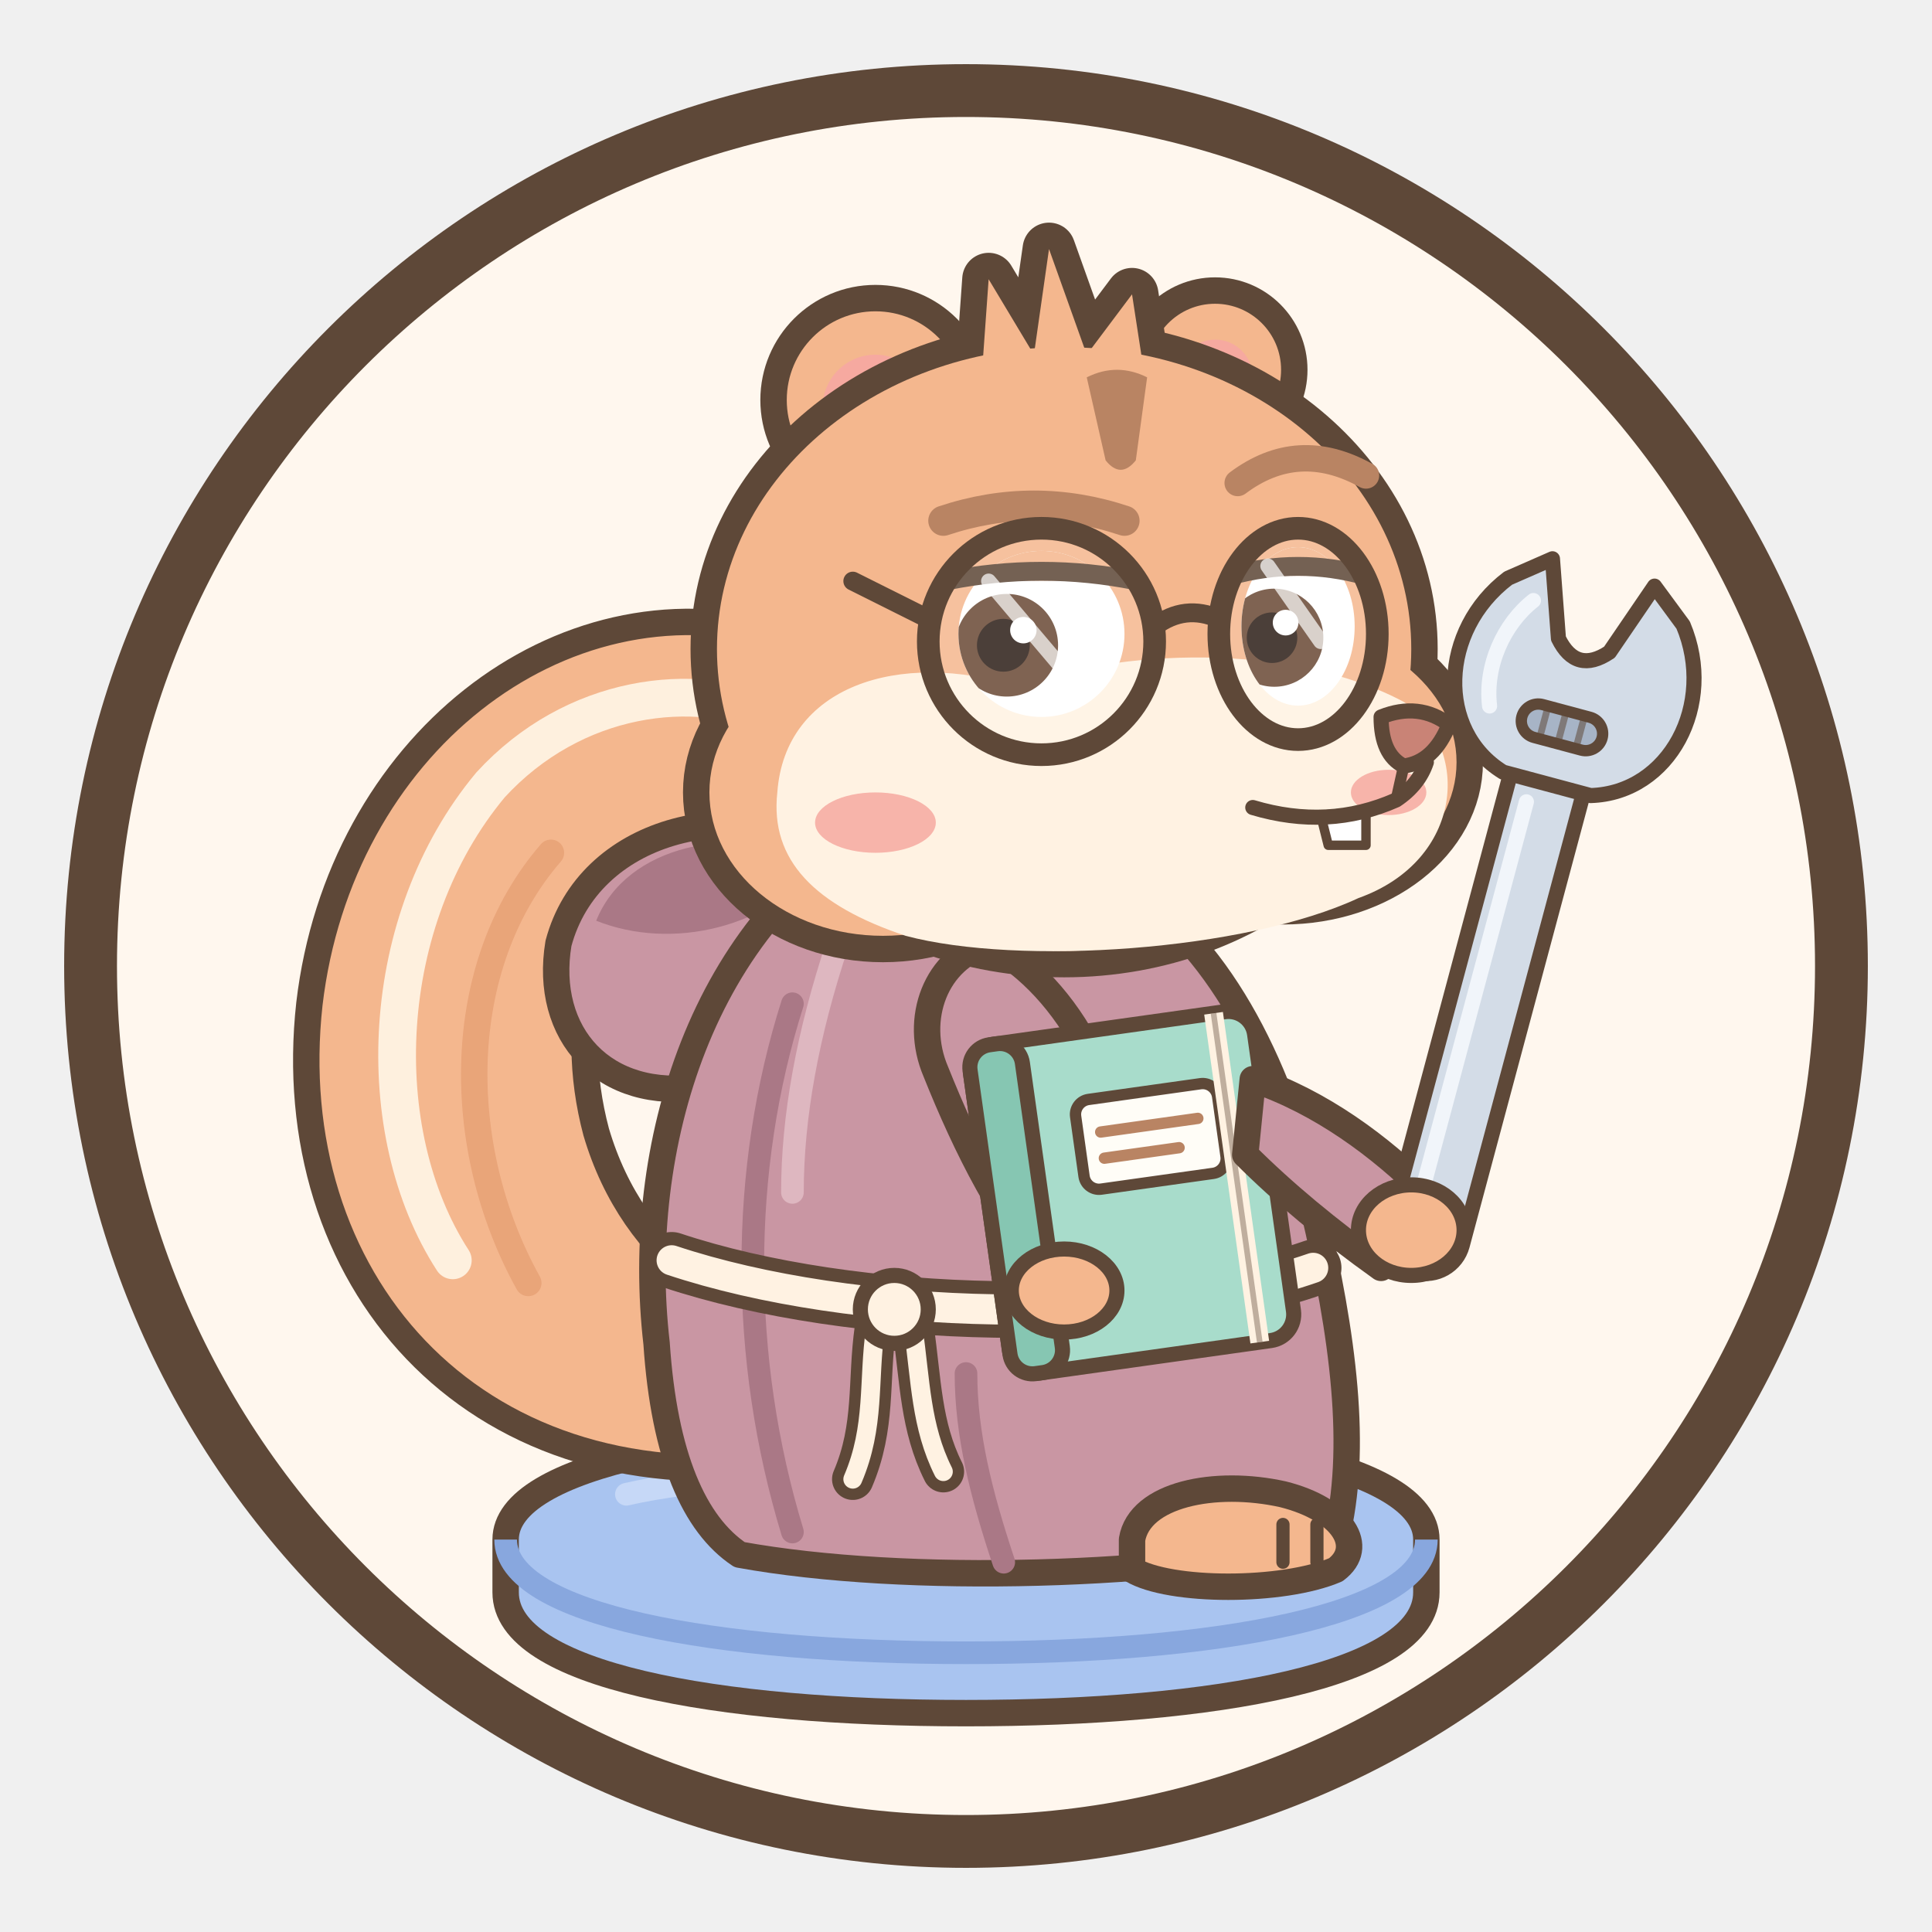
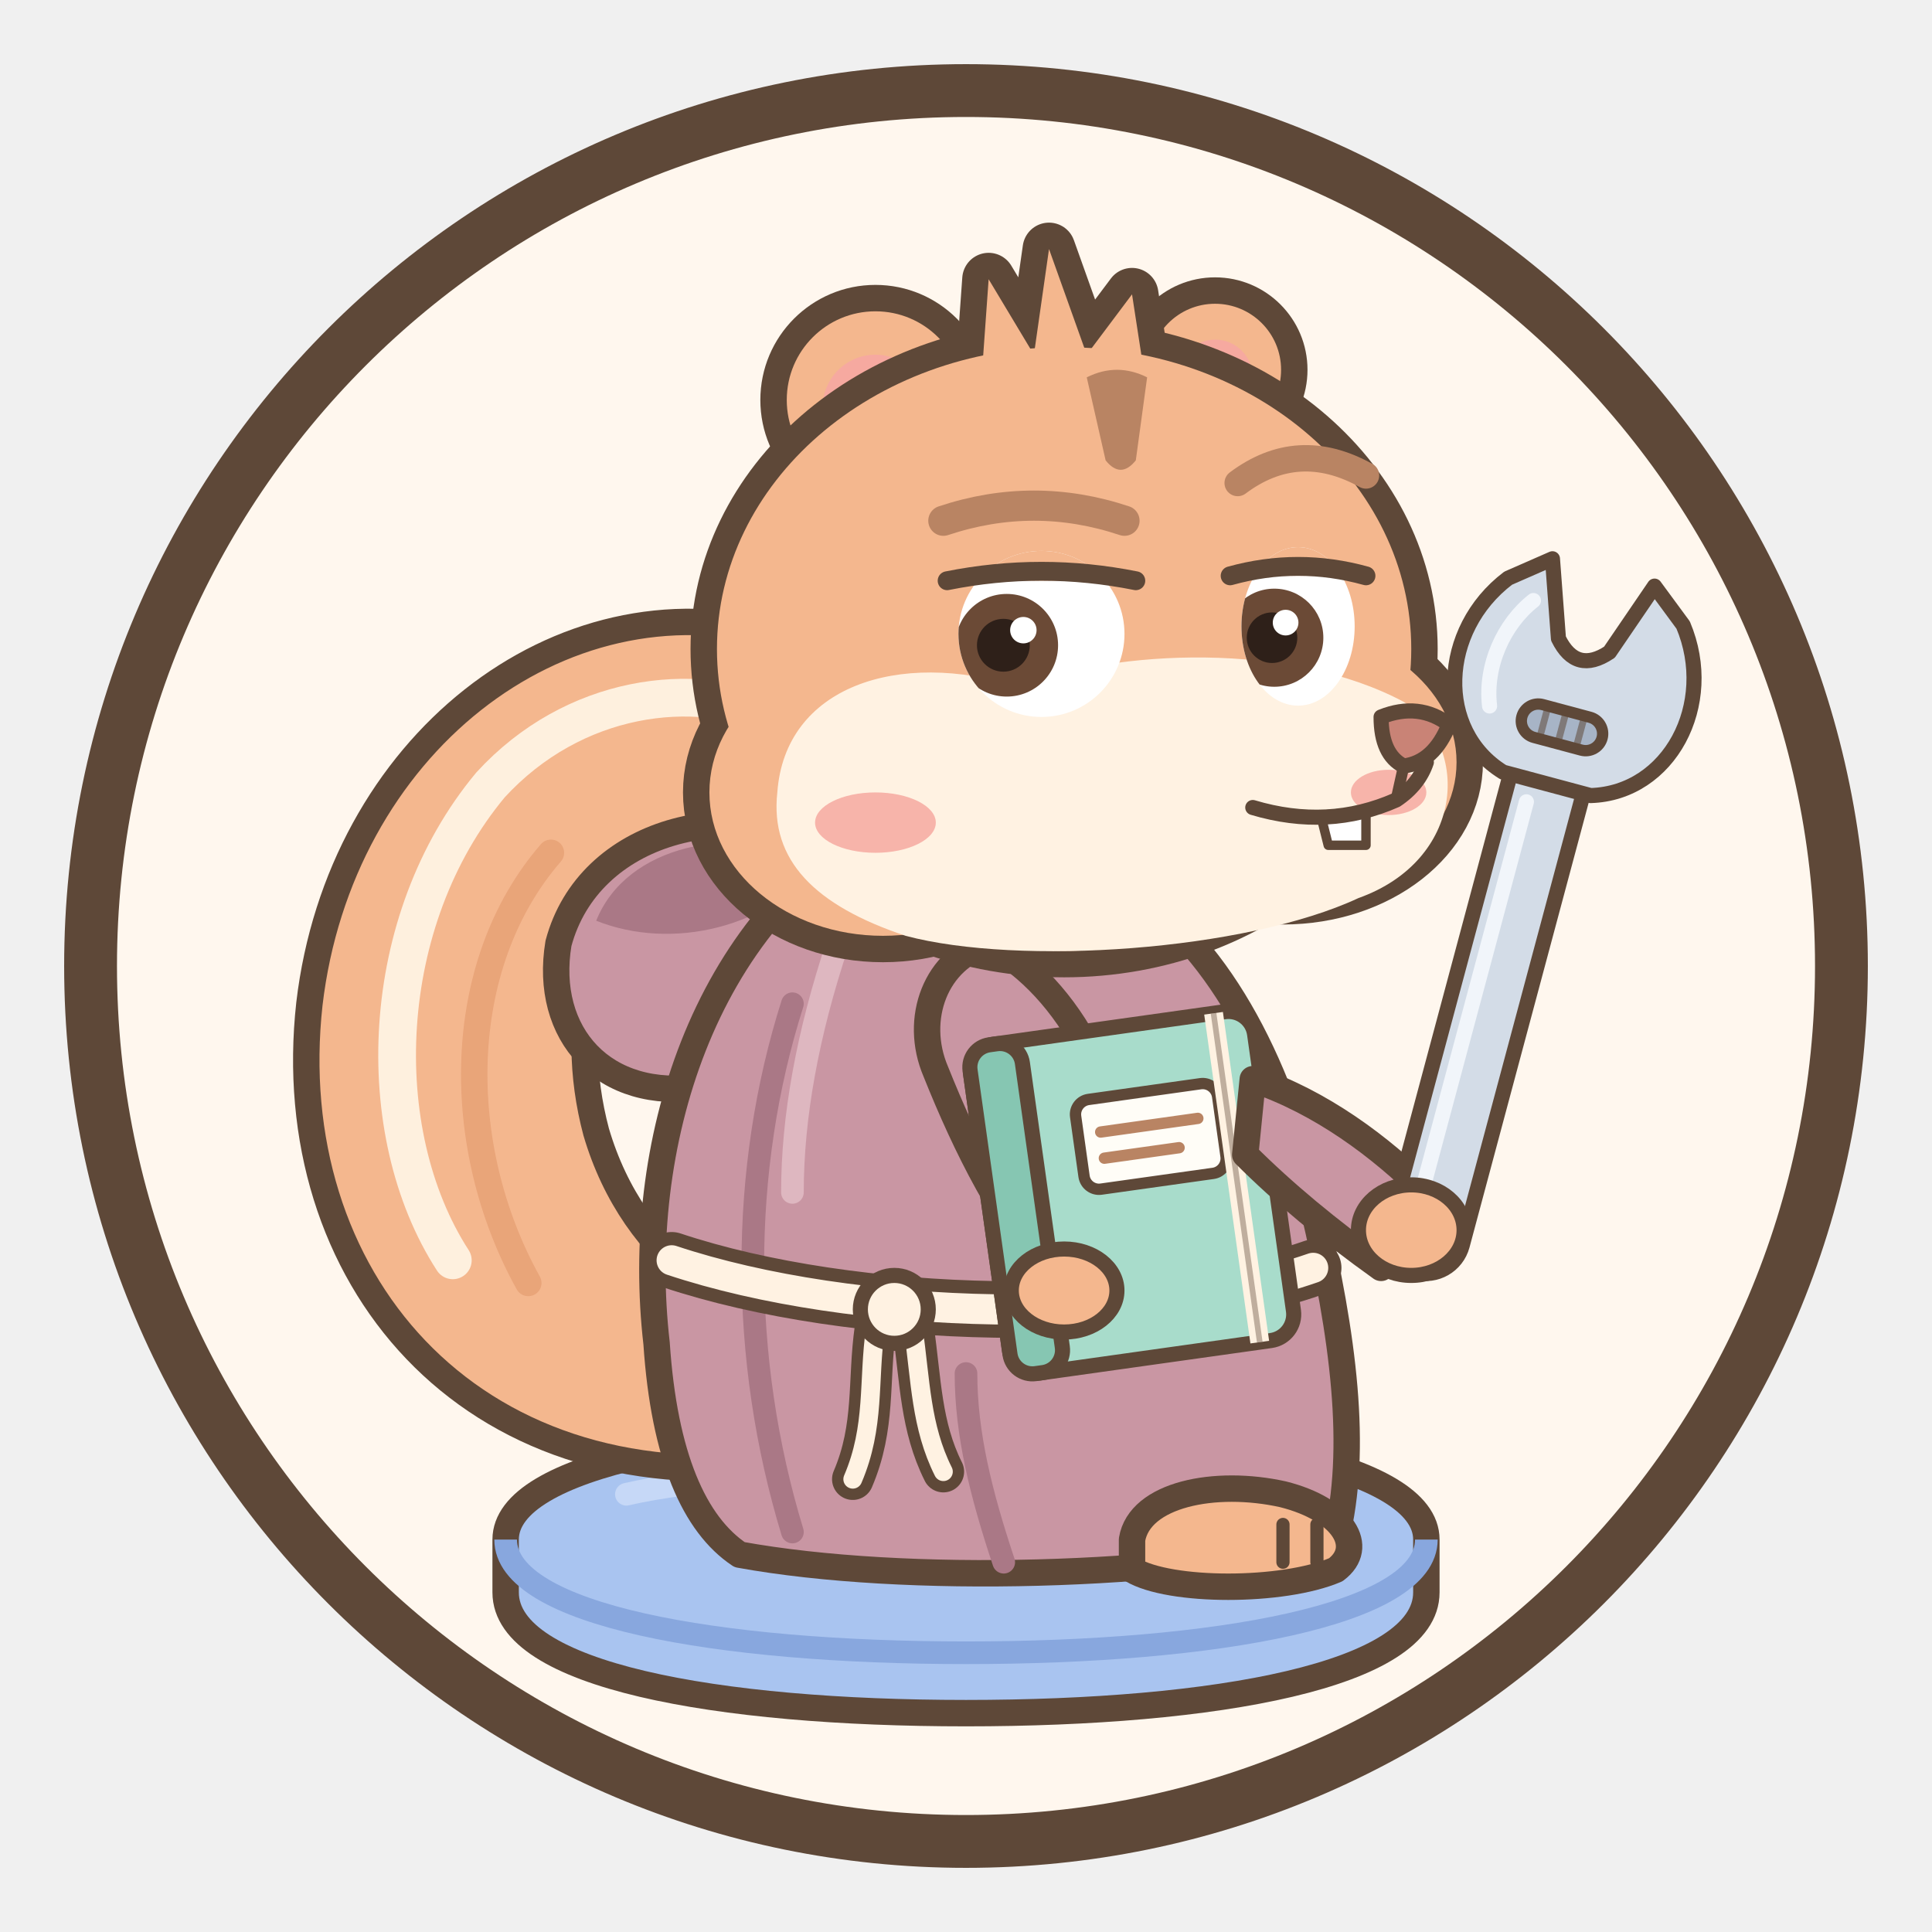
<svg xmlns="http://www.w3.org/2000/svg" viewBox="0 0 512 512" role="img" aria-labelledby="t">
  <defs>
    <clipPath id="c">
      <circle cx="256" cy="256" r="232" />
    </clipPath>
  </defs>
  <circle cx="256" cy="256" r="232" fill="#FFF7EE" />
  <g clip-path="url(#c)">
    <g transform="translate(-30 4)">
      <path d="M164 404 C164 384 220 374 286 374 C352 374 408 384 408 404 L408 418 C408 440 352 450 286 450 C220 450 164 440 164 418 Z" fill="#A9C4F0" stroke="#5E4838" stroke-width="7" stroke-linejoin="round" stroke-linecap="round" />
      <path d="M164 404 C164 424 220 434 286 434 C352 434 408 424 408 404" fill="none" stroke="#88A7DE" stroke-width="6" />
      <path d="M196 392 C230 384 330 382 372 390" fill="none" stroke="#C9DAF7" stroke-width="6" stroke-linecap="round" opacity=".9" />
      <path d="M236 384 C154 394 104 334 112 262 C120 194 178 148 236 164 C282 176 288 234 250 250 C226 260 204 246 208 226 C188 236 180 266 188 296 C198 330 226 348 254 350 Z" fill="#F4B78E" stroke="#5E4838" stroke-width="7" stroke-linejoin="round" stroke-linecap="round" />
      <path d="M150 330 C128 296 130 240 160 204 C182 180 214 176 236 186" fill="none" stroke="#FFF2E2" stroke-width="10" stroke-linecap="round" opacity=".95" />
      <path d="M170 336 C150 300 150 252 176 222" fill="none" stroke="#E49C70" stroke-width="7" stroke-linecap="round" opacity=".7" />
      <g transform="translate(-34 26)">
        <path d="M288 196 C258 180 220 190 212 220 C208 244 224 262 250 258 C272 254 286 236 290 216 Z" fill="#C996A3" stroke="#5E4838" stroke-width="7" stroke-linejoin="round" stroke-linecap="round" />
        <path d="M282 198 C258 188 230 194 222 214 C242 222 268 216 282 198 Z" fill="#AA7886" />
      </g>
      <path d="M264 214 C216 240 198 300 204 352 C206 382 214 400 226 408 C270 416 340 414 384 404 C390 380 386 350 378 316 C370 280 354 248 330 232 Z" fill="#C996A3" stroke="#5E4838" stroke-width="7" stroke-linejoin="round" stroke-linecap="round" />
      <path d="M240 262 C226 306 226 356 240 402 M286 360 C286 376 290 392 296 410" fill="none" stroke="#AA7886" stroke-width="6" stroke-linecap="round" />
      <path d="M252 246 C244 270 240 292 240 312" fill="none" stroke="#E0BAC3" stroke-width="6" stroke-linecap="round" opacity=".9" />
      <path d="M208 330 C256 346 332 348 378 332" fill="none" stroke="#5E4838" stroke-width="15" stroke-linecap="round" />
      <path d="M208 330 C256 346 332 348 378 332" fill="none" stroke="#FFF2E2" stroke-width="8" stroke-linecap="round" />
      <path d="M262 348 C260 362 262 374 256 388 M272 348 C274 362 274 374 280 386" fill="none" stroke="#5E4838" stroke-width="11" stroke-linecap="round" />
      <path d="M262 348 C260 362 262 374 256 388 M272 348 C274 362 274 374 280 386" fill="none" stroke="#FFF2E2" stroke-width="5" stroke-linecap="round" />
      <circle cx="267" cy="343" r="9" fill="#FFF2E2" stroke="#5E4838" stroke-width="4" stroke-linejoin="round" stroke-linecap="round" />
      <path d="M330 404 C332 392 352 388 370 392 C386 396 392 406 384 412 C370 418 340 418 330 412 Z" fill="#F4B78E" stroke="#5E4838" stroke-width="7" stroke-linejoin="round" stroke-linecap="round" />
      <path d="M370 400 L370 410 M379 400 L379 410" stroke="#5E4838" stroke-width="3.5" stroke-linecap="round" />
      <path d="M292 246 C314 258 328 286 330 318 L310 336 C296 320 286 300 278 280 C272 266 278 250 292 246 Z" fill="#C996A3" stroke="#5E4838" stroke-width="7" stroke-linejoin="round" stroke-linecap="round" />
      <g>
        <circle cx="352" cy="94" r="21" fill="#F4B78E" stroke="#5E4838" stroke-width="7" stroke-linejoin="round" stroke-linecap="round" />
        <circle cx="352" cy="96" r="10" fill="#F6A9A0" />
        <circle cx="262" cy="102" r="27" fill="#F4B78E" stroke="#5E4838" stroke-width="7" stroke-linejoin="round" stroke-linecap="round" />
        <circle cx="262" cy="104" r="14" fill="#F6A9A0" />
        <g fill="#5E4838" stroke="#5E4838" stroke-width="14" stroke-linejoin="round">
          <ellipse cx="312" cy="168" rx="92" ry="80" />
          <ellipse cx="370" cy="198" rx="46" ry="36" />
          <ellipse cx="264" cy="206" rx="46" ry="38" />
          <path d="M290 98 L292 70 L304 90 L308 62 L318 90 L330 74 L334 100 Z" />
        </g>
        <g fill="#F4B78E">
          <ellipse cx="312" cy="168" rx="92" ry="80" />
          <ellipse cx="370" cy="198" rx="46" ry="36" />
          <ellipse cx="264" cy="206" rx="46" ry="38" />
          <path d="M290 98 L292 70 L304 90 L308 62 L318 90 L330 74 L334 100 Z" />
        </g>
        <path d="M236 206 C238 178 268 168 300 178 C326 168 372 166 402 182 C420 194 418 224 390 234 C360 248 300 252 270 244 C246 236 234 224 236 206 Z" fill="#FFF2E2" />
        <path d="M318 96 Q326 92 334 96 L331 118 Q327 123 323 118 Z" fill="#B98463" />
        <clipPath id="e306">
          <ellipse cx="306" cy="164" rx="22" ry="22" />
        </clipPath>
        <ellipse cx="306" cy="164" rx="22" ry="22" fill="#fff" />
        <g clip-path="url(#e306)">
          <circle cx="296.8" cy="167" r="13.6" fill="#6B4A36" />
          <circle cx="295.9" cy="167" r="7.0" fill="#2E2019" />
          <circle cx="301.2" cy="163" r="3.5" fill="#fff" />
          <rect x="282" y="140" width="48" height="9.9" fill="#F4B78E" />
        </g>
        <path d="M281 149.9 Q306 144.9 331 149.9" fill="none" stroke="#5E4838" stroke-width="5" stroke-linecap="round" />
        <clipPath id="e374">
          <ellipse cx="374" cy="162" rx="15" ry="21" />
        </clipPath>
        <ellipse cx="374" cy="162" rx="15" ry="21" fill="#fff" />
        <g clip-path="url(#e374)">
          <circle cx="367.7" cy="165" r="13.0" fill="#6B4A36" />
          <circle cx="367.1" cy="165" r="6.7" fill="#2E2019" />
          <circle cx="370.7" cy="161" r="3.4" fill="#fff" />
          <rect x="357" y="139" width="34" height="9.6" fill="#F4B78E" />
        </g>
        <path d="M356 148.6 Q374 143.6 392 148.6" fill="none" stroke="#5E4838" stroke-width="5" stroke-linecap="round" />
        <path d="M280 134 Q304 126 328 134" fill="none" stroke="#B98463" stroke-width="8" stroke-linecap="round" />
        <path d="M358 124 Q374 112 392 122" fill="none" stroke="#B98463" stroke-width="7" stroke-linecap="round" />
        <ellipse cx="262" cy="214" rx="16" ry="8" fill="#F6A9A0" opacity=".85" />
        <ellipse cx="398" cy="206" rx="10" ry="6" fill="#F6A9A0" opacity=".85" />
        <path d="M396 186 Q406 182 414 188 Q410 198 402 199 Q396 196 396 186 Z" fill="#C98376" stroke="#5E4838" stroke-width="4" stroke-linejoin="round" stroke-linecap="round" />
        <path d="M402 199 L400 208" stroke="#5E4838" stroke-width="3" stroke-linecap="round" />
        <path d="M380 212 L382 220 L392 220 L392 211 Z" fill="#fff" stroke="#5E4838" stroke-width="2.5" stroke-linejoin="round" />
        <path d="M362 210 Q382 216 400 208 Q406 204 408 198" fill="none" stroke="#5E4838" stroke-width="4" stroke-linecap="round" stroke-linejoin="round" />
-         <circle cx="306" cy="166" r="30" fill="#fff" fill-opacity=".14" stroke="#5E4838" stroke-width="6" />
-         <ellipse cx="374" cy="164" rx="21" ry="28" fill="#fff" fill-opacity=".14" stroke="#5E4838" stroke-width="6" />
-         <path d="M336 162 Q344 156 353 160" fill="none" stroke="#5E4838" stroke-width="5" stroke-linecap="round" />
-         <path d="M276 160 L256 150" stroke="#5E4838" stroke-width="5" stroke-linecap="round" />
-         <path d="M292 150 L314 176 M366 146 L380 166" stroke="#fff" stroke-width="4" stroke-linecap="round" opacity=".7" />
      </g>
      <g transform="rotate(-8 330 312)">
        <rect x="292" y="268" width="76" height="88" rx="7" fill="#A8DCCB" stroke="#5E4838" stroke-width="4" stroke-linejoin="round" stroke-linecap="round" />
        <rect x="292" y="268" width="14" height="88" rx="6" fill="#86C6B2" stroke="#5E4838" stroke-width="4" stroke-linejoin="round" stroke-linecap="round" />
        <rect x="318" y="286" width="38" height="24" rx="4" fill="#FFFDF7" stroke="#5E4838" stroke-width="3" />
        <path d="M324 295 H350 M324 302 H344" stroke="#B98463" stroke-width="3" stroke-linecap="round" />
        <path d="M358 268 V356" stroke="#FFF2E2" stroke-width="5" />
        <path d="M358 268 V356" stroke="#5E4838" stroke-width="1.5" opacity=".4" />
      </g>
      <ellipse cx="312" cy="338" rx="14" ry="11" fill="#F4B78E" stroke="#5E4838" stroke-width="4" stroke-linejoin="round" stroke-linecap="round" />
      <path d="M362 282 C380 288 396 300 408 312 L396 332 C382 322 370 312 360 302 Z" fill="#C996A3" stroke="#5E4838" stroke-width="7" stroke-linejoin="round" stroke-linecap="round" />
      <g transform="translate(442 196) rotate(15)">
        <rect x="-10" y="0" width="20" height="142" rx="10" fill="#D3DCE7" stroke="#5E4838" stroke-width="4" stroke-linejoin="round" stroke-linecap="round" />
        <path d="M-4 14 V128" stroke="#F1F5FA" stroke-width="4" stroke-linecap="round" />
        <path d="M-12 8 C-32 2 -38 -24 -24 -42 L-14 -50 L-7 -30 Q0 -22 7 -30 L14 -50 L24 -42 C38 -24 32 2 12 8 Z" fill="#D3DCE7" stroke="#5E4838" stroke-width="4" stroke-linejoin="round" stroke-linecap="round" />
        <path d="M-20 -8 C-24 -18 -22 -30 -16 -38" fill="none" stroke="#F1F5FA" stroke-width="4" stroke-linecap="round" />
        <rect x="-11" y="-12" width="22" height="9" rx="4.5" fill="#A7B4C6" stroke="#5E4838" stroke-width="3" />
        <path d="M-5 -12 V-3 M0 -12 V-3 M5 -12 V-3" stroke="#5E4838" stroke-width="1.8" opacity=".55" />
        <circle cx="0" cy="128" r="4" fill="#A7B4C6" />
      </g>
      <ellipse cx="404" cy="322" rx="14" ry="12" fill="#F4B78E" stroke="#5E4838" stroke-width="4" stroke-linejoin="round" stroke-linecap="round" />
    </g>
  </g>
  <circle cx="256" cy="256" r="232" fill="none" stroke="#5E4838" stroke-width="14" />
</svg>
